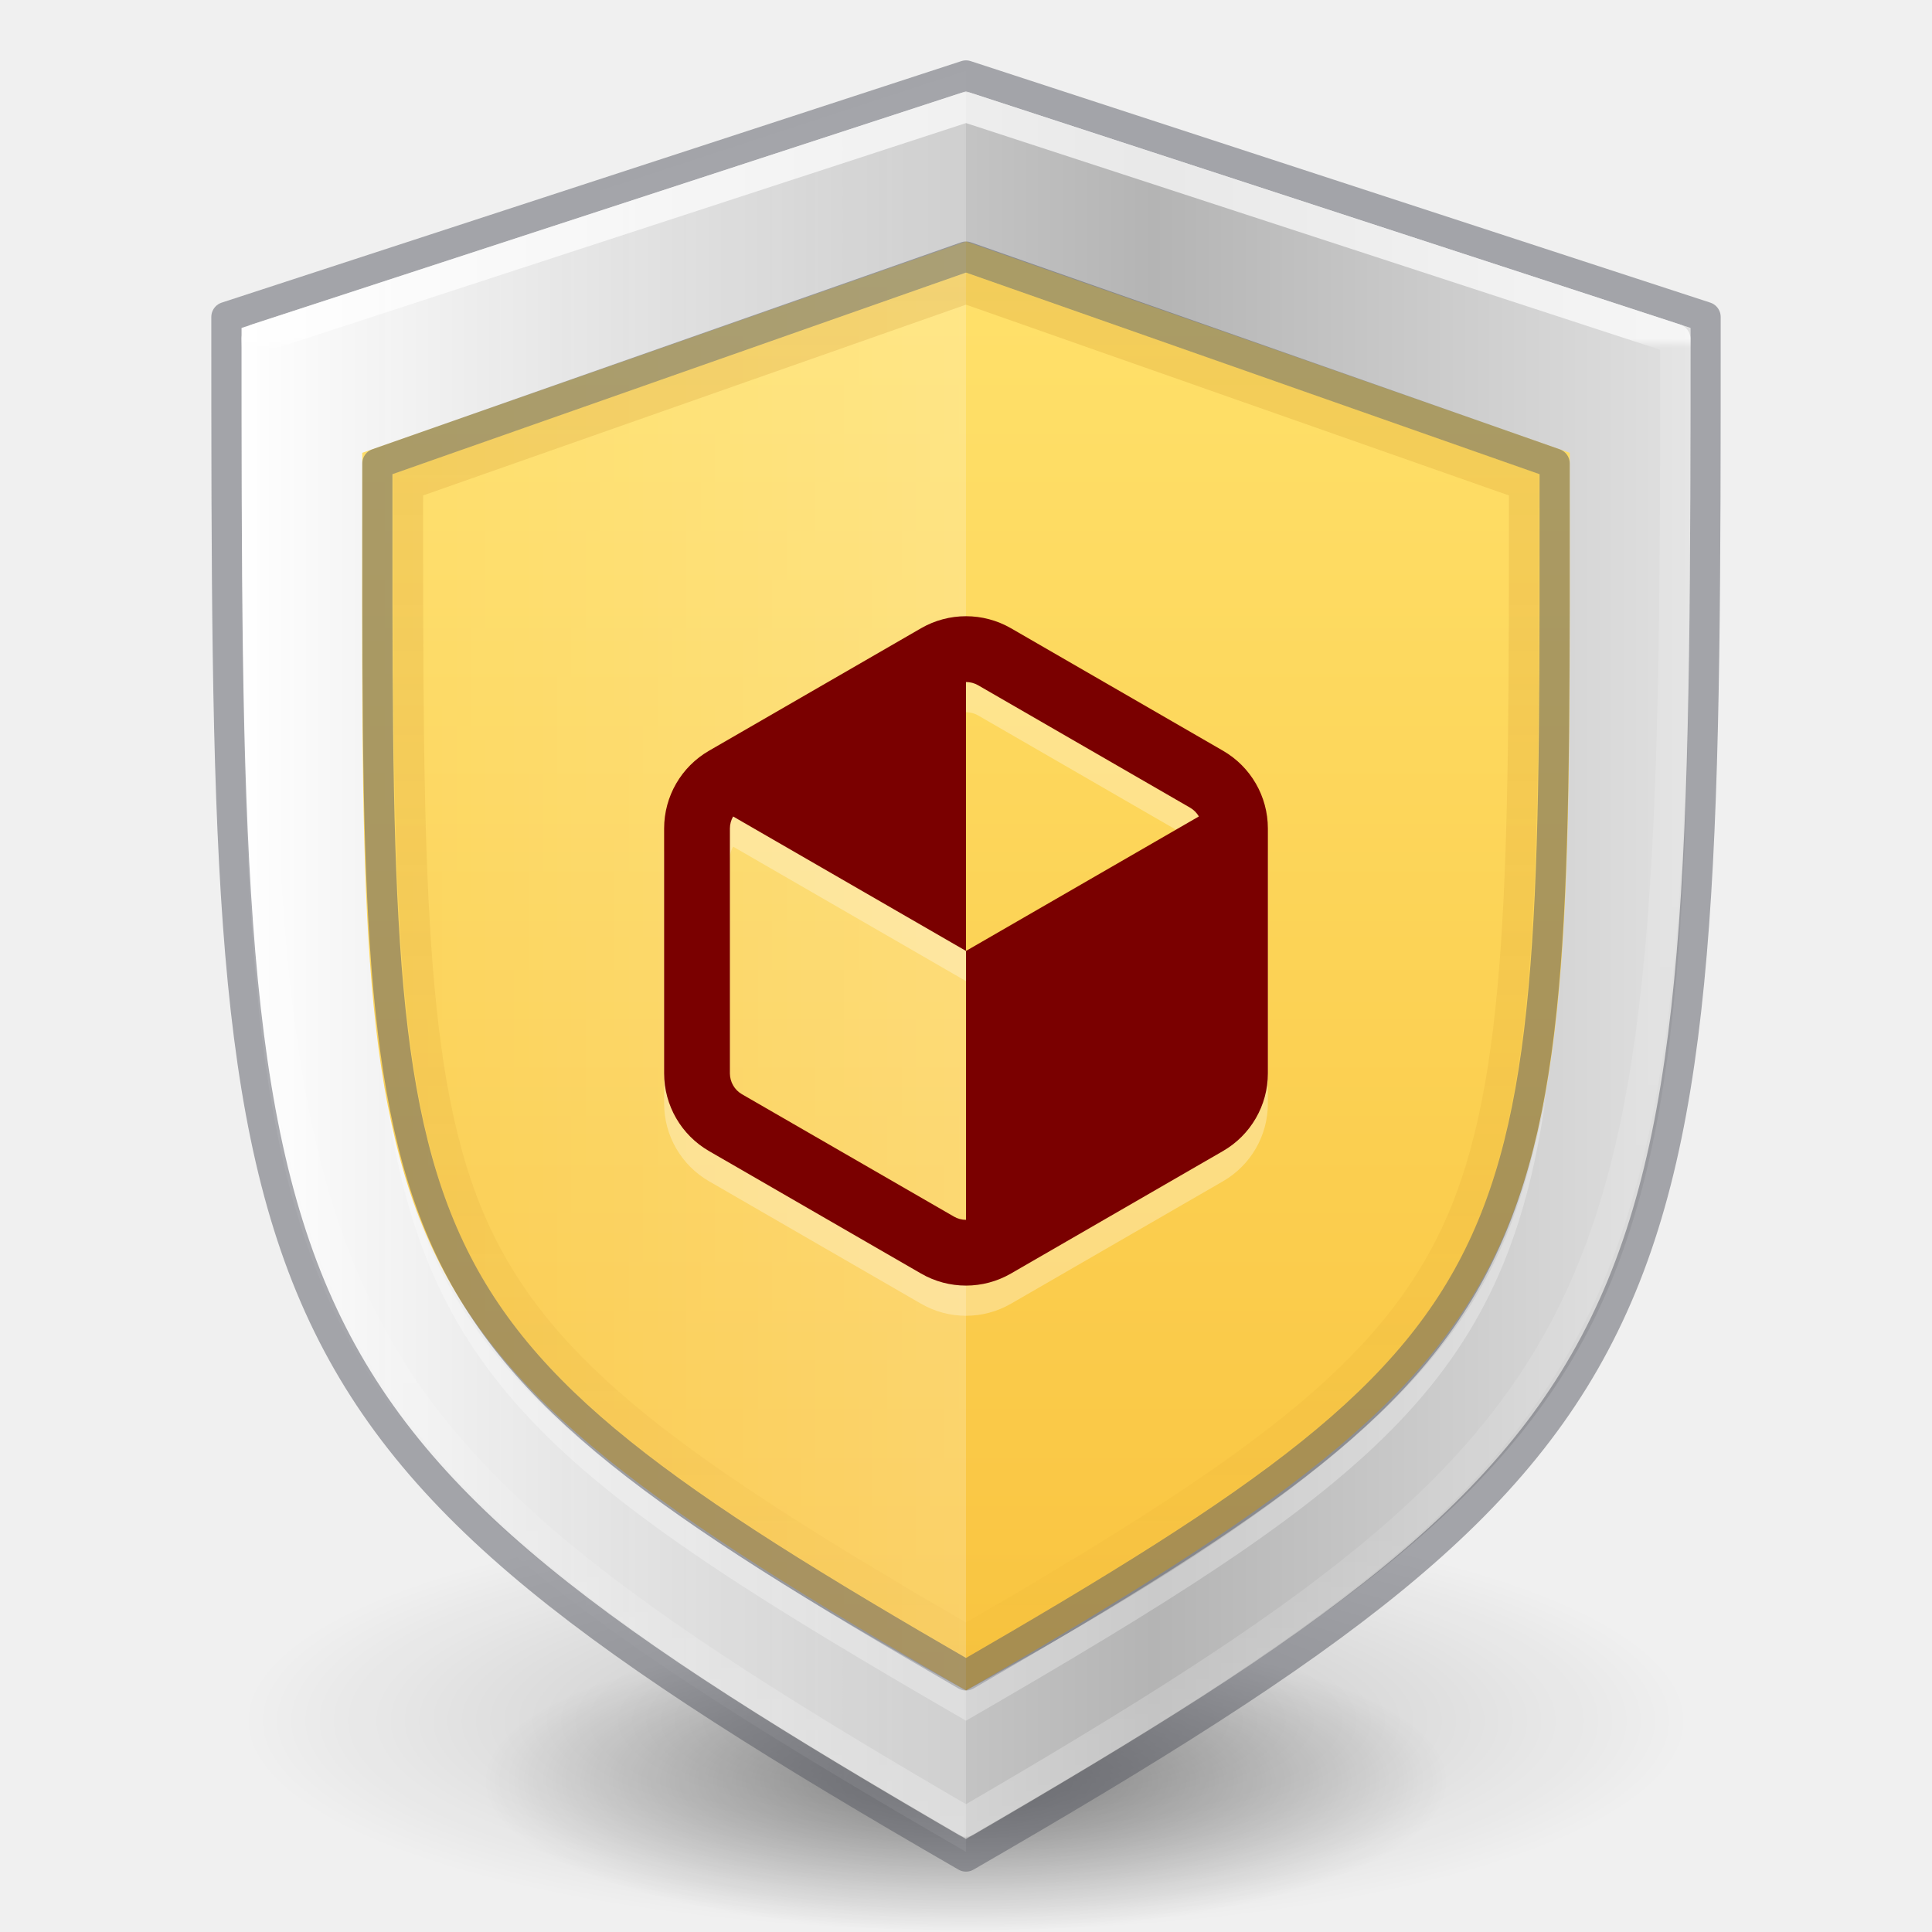
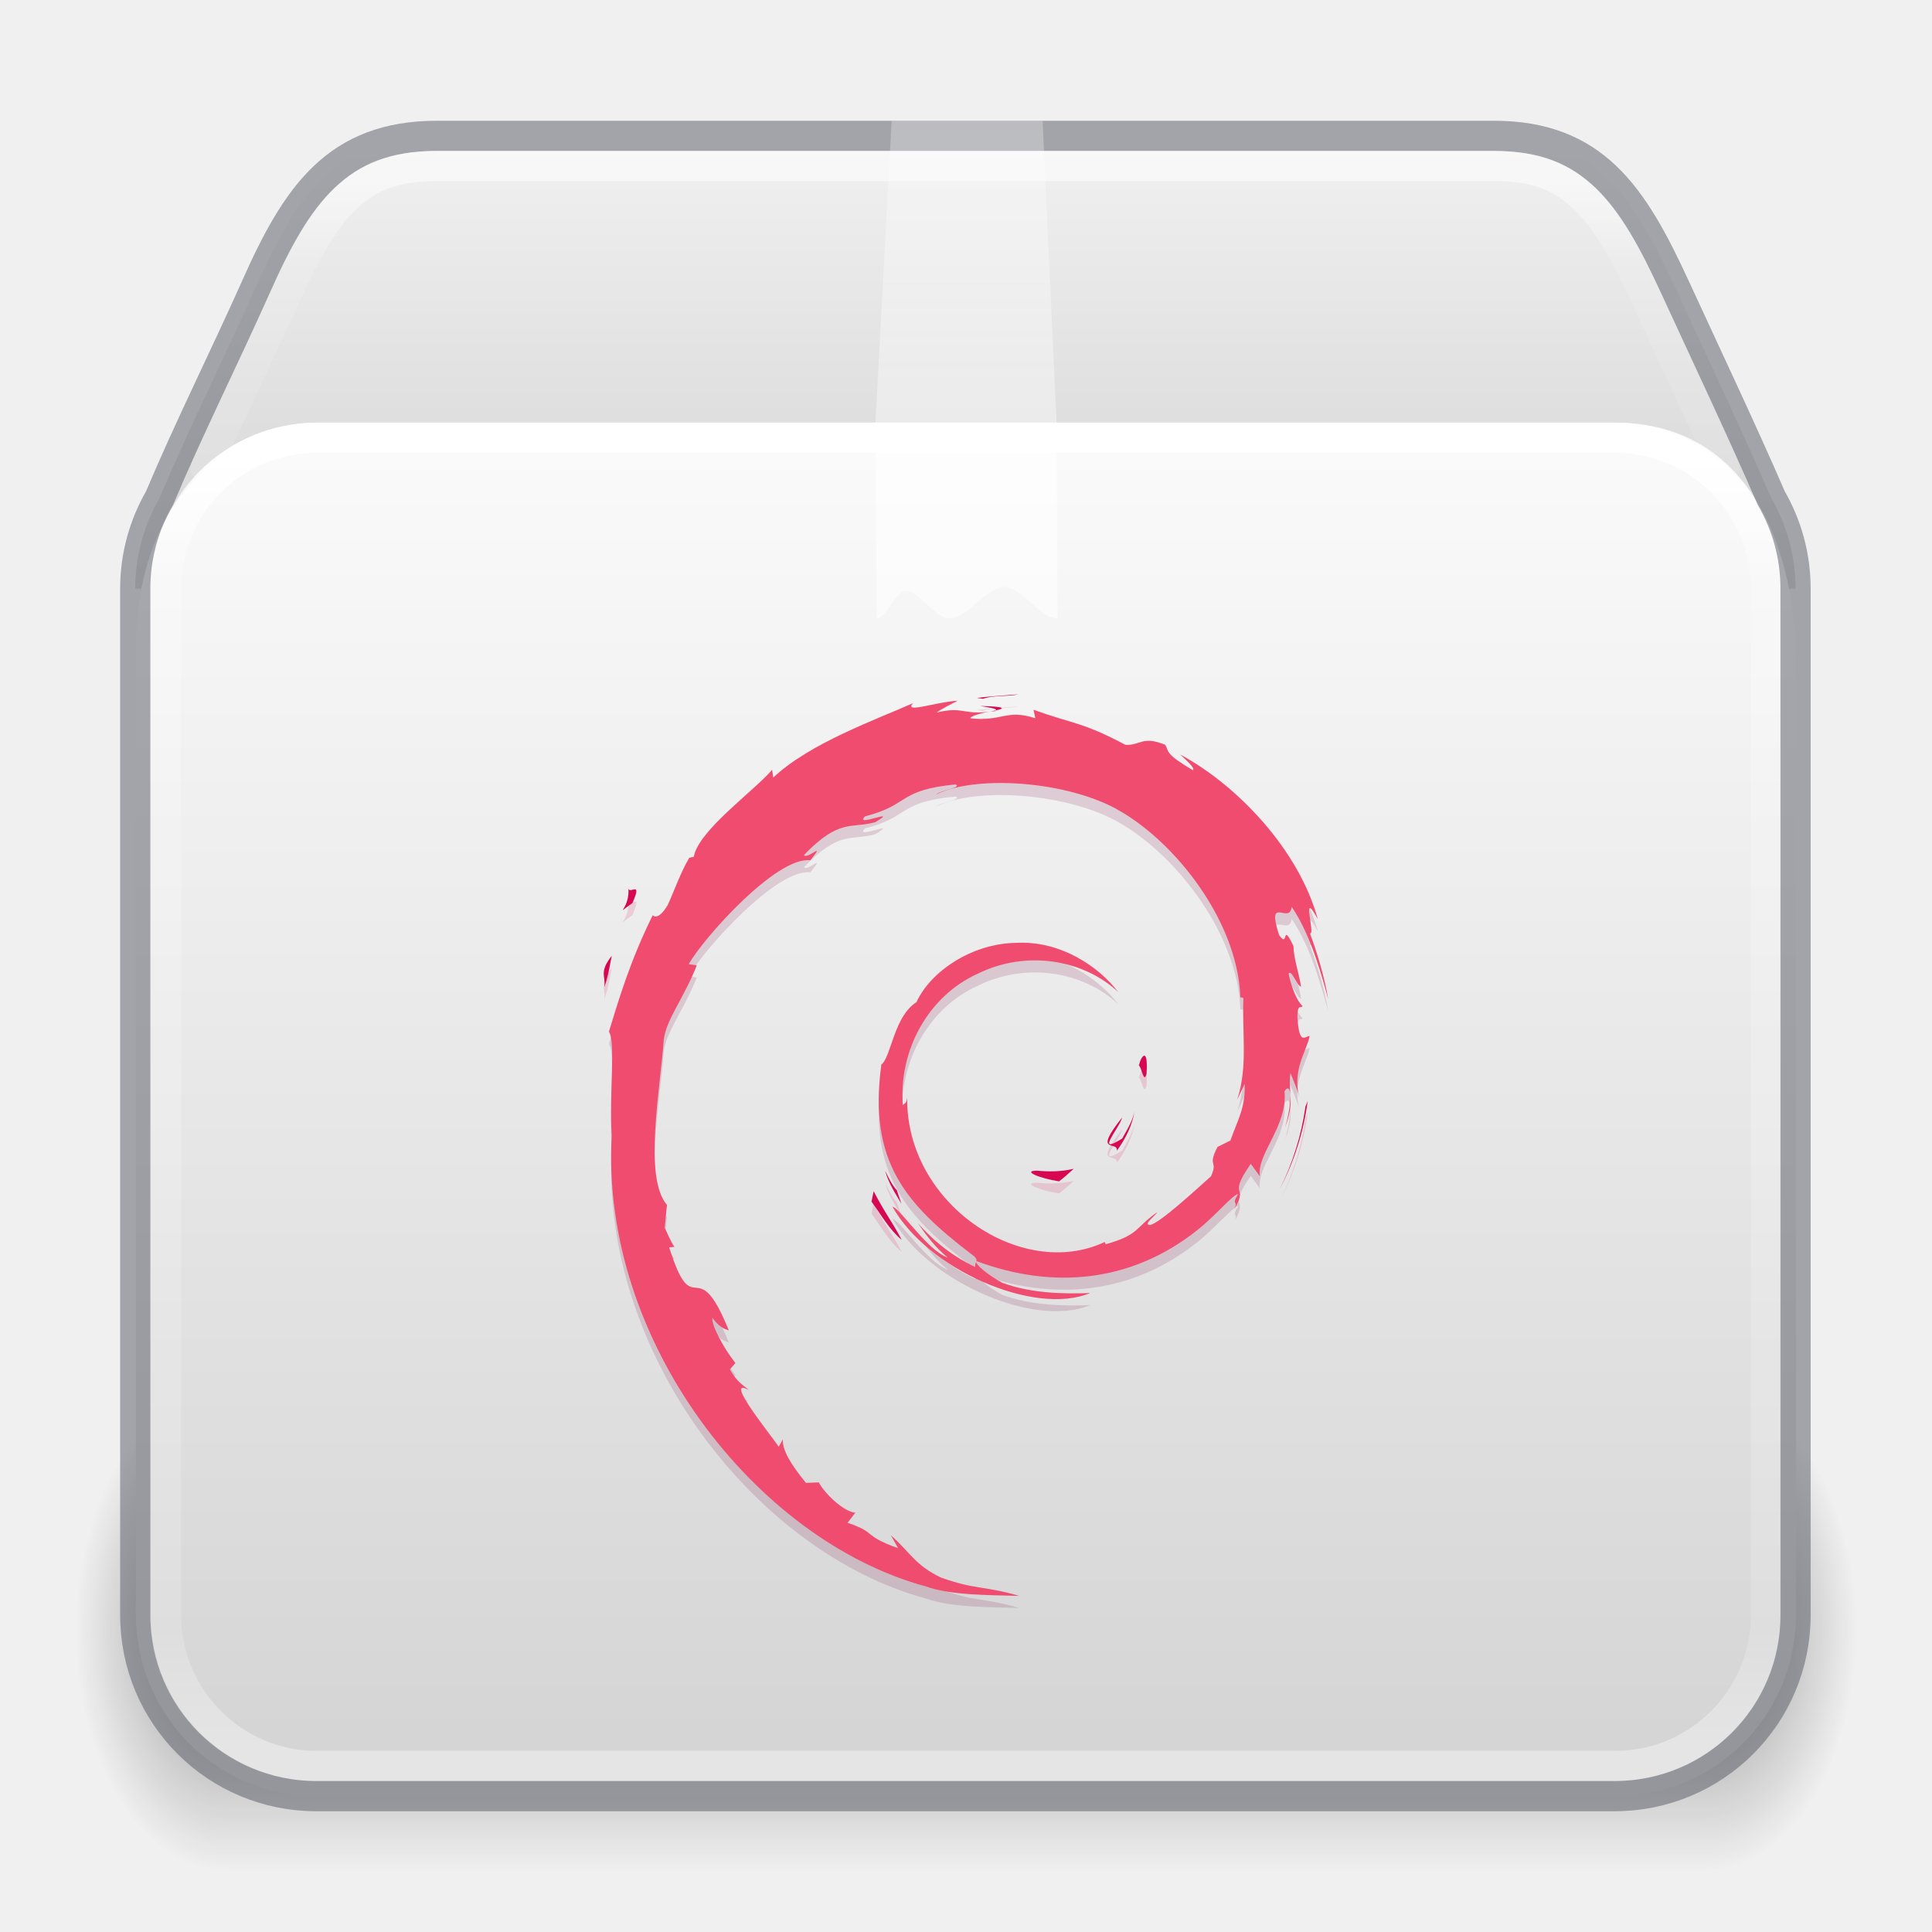
- <svg xmlns="http://www.w3.org/2000/svg" xmlns:xlink="http://www.w3.org/1999/xlink" version="1.1" width="64" height="64" id="svg3489">
-   <defs id="defs3491">
-     <linearGradient id="linearGradient4330">
-       <stop style="stop-color:#ffffff;stop-opacity:1;" offset="0" id="stop4332" />
-       <stop style="stop-color:#ffffff;stop-opacity:0;" offset="1" id="stop4334" />
+ <svg xmlns="http://www.w3.org/2000/svg" xmlns:xlink="http://www.w3.org/1999/xlink" height="64" version="1" viewBox="0 0 64 64" width="64" id="svg97">
+   <defs id="defs75">
+     <linearGradient id="linearGradient121303">
+       <stop id="stop121295" style="stop-color:#ffffff;stop-opacity:1" offset="0" />
+       <stop id="stop121297" style="stop-color:#ffffff;stop-opacity:0.235" offset="0.114" />
+       <stop id="stop121299" style="stop-color:#ffffff;stop-opacity:0.157" offset="0.939" />
+       <stop id="stop121301" style="stop-color:#ffffff;stop-opacity:0.392" offset="1" />
    </linearGradient>
-     <linearGradient id="linearGradient4320">
-       <stop id="stop4322" style="stop-color:#ffffff;stop-opacity:1" offset="0" />
-       <stop id="stop4324" style="stop-color:#ffffff;stop-opacity:0.235" offset="0.006" />
-       <stop id="stop4326" style="stop-color:#ffffff;stop-opacity:0.157" offset="0.796" />
-       <stop id="stop4328" style="stop-color:#ffffff;stop-opacity:0.392" offset="1" />
+     <linearGradient id="g">
+       <stop offset="0" id="stop13" />
+       <stop offset="1" stop-opacity="0" id="stop15" />
    </linearGradient>
-     <linearGradient id="linearGradient23419">
-       <stop id="stop23421" style="stop-color:#000000;stop-opacity:1" offset="0" />
-       <stop id="stop23423" style="stop-color:#000000;stop-opacity:0" offset="1" />
+     <linearGradient id="c">
+       <stop offset="0" stop-color="#fff" id="stop36" />
+       <stop offset="0.281" stop-color="#fff" id="stop38" />
+       <stop offset="0.331" stop-color="#fff" stop-opacity=".643" id="stop40" />
+       <stop offset="1" stop-color="#fff" stop-opacity=".391" id="stop42" />
    </linearGradient>
-     <radialGradient xlink:href="#linearGradient23419" id="radialGradient3300-9" gradientUnits="userSpaceOnUse" gradientTransform="matrix(0.3823536,7.5555777e-8,-1.8372241e-8,0.1115198,-5.925427,36.33585)" cx="99.189" cy="185.297" fx="99.189" fy="185.297" r="62.769" />
-     <radialGradient xlink:href="#linearGradient23419" id="radialGradient4192" gradientUnits="userSpaceOnUse" gradientTransform="matrix(0.2549024,5.3967361e-8,-1.2248161e-8,0.07965545,6.716382,44.24067)" cx="99.189" cy="185.297" fx="99.189" fy="185.297" r="62.769" />
-     <linearGradient id="linearGradient2793-2-0-669-94-2">
-       <stop offset="0" style="stop-color:#b4b4b4;stop-opacity:1" id="stop4681-3-1" />
-       <stop offset="1" style="stop-color:#ffffff;stop-opacity:1" id="stop4683-67-4" />
+     <linearGradient id="h">
+       <stop offset="0" stop-opacity="0" id="stop54" />
+       <stop offset=".5" id="stop56" />
+       <stop offset="1" stop-opacity="0" id="stop58" />
    </linearGradient>
-     <linearGradient xlink:href="#linearGradient5362" id="linearGradient4260" gradientUnits="userSpaceOnUse" x1="34.57" y1="8.7" x2="34.57" y2="55.547" />
-     <linearGradient xlink:href="#linearGradient4320" id="linearGradient4318" gradientUnits="userSpaceOnUse" gradientTransform="matrix(2.326875,0,0,2.326875,-55.94475,-32.84278)" x1="47.381" y1="18.936" x2="47.381" y2="40.217" />
-     <linearGradient xlink:href="#linearGradient4330" id="linearGradient4336" x1="32.007" y1="29.056" x2="7.752" y2="29.056" gradientUnits="userSpaceOnUse" />
-     <linearGradient xlink:href="#linearGradient5668" id="linearGradient4378" gradientUnits="userSpaceOnUse" x1="51.117" y1="9.192" x2="51.117" y2="64.026" />
-     <linearGradient xlink:href="#linearGradient2793-2-0-669-94-2" id="linearGradient4663-2" gradientUnits="userSpaceOnUse" gradientTransform="matrix(0.1783638,0,0,0.1558618,28.16334,3.758046)" spreadMethod="reflect" x1="56.41" y1="-6.986" x2="-113.564" y2="-6.986" />
-     <linearGradient id="linearGradient5362">
-       <stop id="stop5364" offset="0" style="stop-color:#ffe16b;stop-opacity:1" />
-       <stop id="stop5366" offset="1" style="stop-color:#f9c440;stop-opacity:1" />
+     <linearGradient id="d">
+       <stop offset="0" stop-color="#fff" stop-opacity="0" id="stop65" />
+       <stop offset="1" stop-color="#fff" stop-opacity="0" id="stop67" />
    </linearGradient>
-     <linearGradient id="linearGradient5668">
-       <stop id="stop5670" offset="0" style="stop-color:#ad5f00;stop-opacity:1" />
-       <stop id="stop5672" offset="1" style="stop-color:#ad5f00;stop-opacity:0" />
+     <linearGradient id="linearGradient3924-2-2-5-8">
+       <stop id="stop3926-9-4-9-6" style="stop-color:#ffffff;stop-opacity:1" offset="0" />
+       <stop id="stop3928-9-8-6-5" style="stop-color:#ffffff;stop-opacity:0.235" offset="0.093" />
+       <stop id="stop3930-3-5-1-7" style="stop-color:#ffffff;stop-opacity:0.157" offset="0.907" />
+       <stop id="stop3932-8-0-4-8" style="stop-color:#ffffff;stop-opacity:0.392" offset="1" />
    </linearGradient>
+     <radialGradient cx="5" cy="41.5" fx="5" fy="41.5" gradientTransform="matrix(1.002887,0,0,1.6,-12.51498,-120.4)" gradientUnits="userSpaceOnUse" xlink:href="#g" id="i-6-9-7-8-9" r="5" />
+     <radialGradient cx="5" cy="41.5" fx="5" fy="41.5" gradientTransform="matrix(1.002887,0,0,1.6,51.48689,-120.4)" gradientUnits="userSpaceOnUse" xlink:href="#g" id="k-0-7-3-9-3" r="5" />
+     <linearGradient xlink:href="#h" id="linearGradient121754" gradientUnits="userSpaceOnUse" gradientTransform="matrix(2.130433,0,0,1.45455,-18.06499,-4.91)" x1="17.554" y1="46" x2="17.554" y2="35" />
+     <linearGradient xlink:href="#linearGradient855" id="linearGradient121756" gradientUnits="userSpaceOnUse" gradientTransform="matrix(1.72,0,0,1.848521,55.67244,-21.47427)" x1="-5.887" y1="19.721" x2="-5.887" y2="43.376" />
+     <linearGradient xlink:href="#d" id="linearGradient121758" gradientUnits="userSpaceOnUse" gradientTransform="matrix(1.70964,0,0,1.56625,-8.21251,-6.915)" x1="23.452" y1="30.555" x2="43.007" y2="45.934" />
+     <linearGradient xlink:href="#linearGradient3924-2-2-5-8" id="linearGradient121760" gradientUnits="userSpaceOnUse" gradientTransform="matrix(1.432432,0,0,1.189189,-2.37838,7.959457)" x1="24" y1="5.92" x2="24" y2="42.08" />
+     <linearGradient xlink:href="#c" id="linearGradient121762" gradientUnits="userSpaceOnUse" gradientTransform="matrix(1.5,0,0,1.35714,-3.963,-9.367)" x1="24.537" y1="21.915" x2="24.537" y2="7.913" />
+     <linearGradient xlink:href="#linearGradient121303" id="linearGradient121764" gradientUnits="userSpaceOnUse" gradientTransform="matrix(1.432432,0,0,1.216217,-2.37838,7.779549)" x1="25.086" y1="-1.362" x2="25.086" y2="18.299" />
+     <linearGradient xlink:href="#linearGradient855" id="linearGradient1703" gradientUnits="userSpaceOnUse" gradientTransform="matrix(1.72,0,0,1.848521,55.67244,-21.47427)" x1="-5.887" y1="11.483" x2="-5.887" y2="22.149" />
+     <linearGradient id="linearGradient855">
+       <stop id="stop851" offset="0" style="stop-color:#fafafa;stop-opacity:1" />
+       <stop id="stop853" offset="1" style="stop-color:#d4d4d4;stop-opacity:1" />
+     </linearGradient>
+     <defs id="defs75">
+       <linearGradient id="linearGradient121303">
+         <stop id="stop121295" style="stop-color:#ffffff;stop-opacity:1" offset="0" />
+         <stop id="stop121297" style="stop-color:#ffffff;stop-opacity:0.235" offset="0.114" />
+         <stop id="stop121299" style="stop-color:#ffffff;stop-opacity:0.157" offset="0.939" />
+         <stop id="stop121301" style="stop-color:#ffffff;stop-opacity:0.392" offset="1" />
+       </linearGradient>
+       <linearGradient id="g">
+         <stop offset="0" id="stop13" />
+         <stop offset="1" stop-opacity="0" id="stop15" />
+       </linearGradient>
+       <linearGradient id="c">
+         <stop offset="0" stop-color="#fff" id="stop36" />
+         <stop offset="0.281" stop-color="#fff" id="stop38" />
+         <stop offset="0.331" stop-color="#fff" stop-opacity=".643" id="stop40" />
+         <stop offset="1" stop-color="#fff" stop-opacity=".391" id="stop42" />
+       </linearGradient>
+       <linearGradient id="h">
+         <stop offset="0" stop-opacity="0" id="stop54" />
+         <stop offset=".5" id="stop56" />
+         <stop offset="1" stop-opacity="0" id="stop58" />
+       </linearGradient>
+       <linearGradient id="d">
+         <stop offset="0" stop-color="#fff" stop-opacity="0" id="stop65" />
+         <stop offset="1" stop-color="#fff" stop-opacity="0" id="stop67" />
+       </linearGradient>
+       <linearGradient id="linearGradient3924-2-2-5-8">
+         <stop id="stop3926-9-4-9-6" style="stop-color:#ffffff;stop-opacity:1" offset="0" />
+         <stop id="stop3928-9-8-6-5" style="stop-color:#ffffff;stop-opacity:0.235" offset="0.093" />
+         <stop id="stop3930-3-5-1-7" style="stop-color:#ffffff;stop-opacity:0.157" offset="0.907" />
+         <stop id="stop3932-8-0-4-8" style="stop-color:#ffffff;stop-opacity:0.392" offset="1" />
+       </linearGradient>
+       <radialGradient cx="5" cy="41.5" fx="5" fy="41.5" gradientTransform="matrix(1.002887,0,0,1.6,-12.51498,-120.4)" gradientUnits="userSpaceOnUse" xlink:href="#g" id="i-6-9-7-8-9" r="5" />
+       <radialGradient cx="5" cy="41.5" fx="5" fy="41.5" gradientTransform="matrix(1.002887,0,0,1.6,51.48689,-120.4)" gradientUnits="userSpaceOnUse" xlink:href="#g" id="k-0-7-3-9-3" r="5" />
+       <linearGradient xlink:href="#h" id="linearGradient121754" gradientUnits="userSpaceOnUse" gradientTransform="matrix(2.130433,0,0,1.45455,-18.06499,-4.91)" x1="17.554" y1="46" x2="17.554" y2="35" />
+       <linearGradient xlink:href="#linearGradient855" id="linearGradient121756" gradientUnits="userSpaceOnUse" gradientTransform="matrix(1.72,0,0,1.848521,55.67244,-21.47427)" x1="-5.887" y1="19.721" x2="-5.887" y2="43.376" />
+       <linearGradient xlink:href="#d" id="linearGradient121758" gradientUnits="userSpaceOnUse" gradientTransform="matrix(1.70964,0,0,1.56625,-8.21251,-6.915)" x1="23.452" y1="30.555" x2="43.007" y2="45.934" />
+       <linearGradient xlink:href="#linearGradient3924-2-2-5-8" id="linearGradient121760" gradientUnits="userSpaceOnUse" gradientTransform="matrix(1.432432,0,0,1.189189,-2.37838,7.959457)" x1="24" y1="5.92" x2="24" y2="42.08" />
+       <linearGradient xlink:href="#c" id="linearGradient121762" gradientUnits="userSpaceOnUse" gradientTransform="matrix(1.5,0,0,1.35714,-3.963,-9.367)" x1="24.537" y1="21.915" x2="24.537" y2="7.913" />
+       <linearGradient xlink:href="#linearGradient121303" id="linearGradient121764" gradientUnits="userSpaceOnUse" gradientTransform="matrix(1.432432,0,0,1.216217,-2.37838,7.779549)" x1="25.086" y1="-1.362" x2="25.086" y2="18.299" />
+       <linearGradient xlink:href="#linearGradient855" id="linearGradient1703" gradientUnits="userSpaceOnUse" gradientTransform="matrix(1.72,0,0,1.848521,55.67244,-21.47427)" x1="-5.887" y1="11.483" x2="-5.887" y2="22.149" />
+       <linearGradient id="linearGradient855">
+         <stop id="stop851" offset="0" style="stop-color:#fafafa;stop-opacity:1" />
+         <stop id="stop853" offset="1" style="stop-color:#d4d4d4;stop-opacity:1" />
+       </linearGradient>
+     </defs>
+     <linearGradient id="linearGradient121303">
+       <stop id="stop121295" style="stop-color:#ffffff;stop-opacity:1" offset="0" />
+       <stop id="stop121297" style="stop-color:#ffffff;stop-opacity:0.235" offset="0.114" />
+       <stop id="stop121299" style="stop-color:#ffffff;stop-opacity:0.157" offset="0.939" />
+       <stop id="stop121301" style="stop-color:#ffffff;stop-opacity:0.392" offset="1" />
+     </linearGradient>
+     <stop id="stop121295" style="stop-color:#ffffff;stop-opacity:1" offset="0" />
+     <stop id="stop121297" style="stop-color:#ffffff;stop-opacity:0.235" offset="0.114" />
+     <stop id="stop121299" style="stop-color:#ffffff;stop-opacity:0.157" offset="0.939" />
+     <stop id="stop121301" style="stop-color:#ffffff;stop-opacity:0.392" offset="1" />
+     <linearGradient id="g">
+       <stop offset="0" id="stop13" />
+       <stop offset="1" stop-opacity="0" id="stop15" />
+     </linearGradient>
+     <stop offset="0" id="stop13" />
+     <stop offset="1" stop-opacity="0" id="stop15" />
+     <linearGradient id="c">
+       <stop offset="0" stop-color="#fff" id="stop36" />
+       <stop offset="0.281" stop-color="#fff" id="stop38" />
+       <stop offset="0.331" stop-color="#fff" stop-opacity=".643" id="stop40" />
+       <stop offset="1" stop-color="#fff" stop-opacity=".391" id="stop42" />
+     </linearGradient>
+     <stop offset="0" stop-color="#fff" id="stop36" />
+     <stop offset="0.281" stop-color="#fff" id="stop38" />
+     <stop offset="0.331" stop-color="#fff" stop-opacity=".643" id="stop40" />
+     <stop offset="1" stop-color="#fff" stop-opacity=".391" id="stop42" />
+     <linearGradient id="h">
+       <stop offset="0" stop-opacity="0" id="stop54" />
+       <stop offset=".5" id="stop56" />
+       <stop offset="1" stop-opacity="0" id="stop58" />
+     </linearGradient>
+     <stop offset="0" stop-opacity="0" id="stop54" />
+     <stop offset=".5" id="stop56" />
+     <stop offset="1" stop-opacity="0" id="stop58" />
+     <linearGradient id="d">
+       <stop offset="0" stop-color="#fff" stop-opacity="0" id="stop65" />
+       <stop offset="1" stop-color="#fff" stop-opacity="0" id="stop67" />
+     </linearGradient>
+     <stop offset="0" stop-color="#fff" stop-opacity="0" id="stop65" />
+     <stop offset="1" stop-color="#fff" stop-opacity="0" id="stop67" />
+     <linearGradient id="linearGradient3924-2-2-5-8">
+       <stop id="stop3926-9-4-9-6" style="stop-color:#ffffff;stop-opacity:1" offset="0" />
+       <stop id="stop3928-9-8-6-5" style="stop-color:#ffffff;stop-opacity:0.235" offset="0.093" />
+       <stop id="stop3930-3-5-1-7" style="stop-color:#ffffff;stop-opacity:0.157" offset="0.907" />
+       <stop id="stop3932-8-0-4-8" style="stop-color:#ffffff;stop-opacity:0.392" offset="1" />
+     </linearGradient>
+     <stop id="stop3926-9-4-9-6" style="stop-color:#ffffff;stop-opacity:1" offset="0" />
+     <stop id="stop3928-9-8-6-5" style="stop-color:#ffffff;stop-opacity:0.235" offset="0.093" />
+     <stop id="stop3930-3-5-1-7" style="stop-color:#ffffff;stop-opacity:0.157" offset="0.907" />
+     <stop id="stop3932-8-0-4-8" style="stop-color:#ffffff;stop-opacity:0.392" offset="1" />
+     <radialGradient cx="5" cy="41.5" fx="5" fy="41.5" gradientTransform="matrix(1.002887,0,0,1.6,-12.51498,-120.4)" gradientUnits="userSpaceOnUse" xlink:href="#g" id="i-6-9-7-8-9" r="5" />
+     <radialGradient cx="5" cy="41.5" fx="5" fy="41.5" gradientTransform="matrix(1.002887,0,0,1.6,51.48689,-120.4)" gradientUnits="userSpaceOnUse" xlink:href="#g" id="k-0-7-3-9-3" r="5" />
+     <linearGradient xlink:href="#h" id="linearGradient121754" gradientUnits="userSpaceOnUse" gradientTransform="matrix(2.130433,0,0,1.45455,-18.06499,-4.91)" x1="17.554" y1="46" x2="17.554" y2="35" />
+     <linearGradient xlink:href="#linearGradient855" id="linearGradient121756" gradientUnits="userSpaceOnUse" gradientTransform="matrix(1.72,0,0,1.848521,55.67244,-21.47427)" x1="-5.887" y1="19.721" x2="-5.887" y2="43.376" />
+     <linearGradient xlink:href="#d" id="linearGradient121758" gradientUnits="userSpaceOnUse" gradientTransform="matrix(1.70964,0,0,1.56625,-8.21251,-6.915)" x1="23.452" y1="30.555" x2="43.007" y2="45.934" />
+     <linearGradient xlink:href="#linearGradient3924-2-2-5-8" id="linearGradient121760" gradientUnits="userSpaceOnUse" gradientTransform="matrix(1.432432,0,0,1.189189,-2.37838,7.959457)" x1="24" y1="5.92" x2="24" y2="42.08" />
+     <linearGradient xlink:href="#c" id="linearGradient121762" gradientUnits="userSpaceOnUse" gradientTransform="matrix(1.5,0,0,1.35714,-3.963,-9.367)" x1="24.537" y1="21.915" x2="24.537" y2="7.913" />
+     <linearGradient xlink:href="#linearGradient121303" id="linearGradient121764" gradientUnits="userSpaceOnUse" gradientTransform="matrix(1.432432,0,0,1.216217,-2.37838,7.779549)" x1="25.086" y1="-1.362" x2="25.086" y2="18.299" />
+     <linearGradient xlink:href="#linearGradient855" id="linearGradient1703" gradientUnits="userSpaceOnUse" gradientTransform="matrix(1.72,0,0,1.848521,55.67244,-21.47427)" x1="-5.887" y1="11.483" x2="-5.887" y2="22.149" />
+     <linearGradient id="linearGradient855">
+       <stop id="stop851" offset="0" style="stop-color:#fafafa;stop-opacity:1" />
+       <stop id="stop853" offset="1" style="stop-color:#d4d4d4;stop-opacity:1" />
+     </linearGradient>
+     <stop id="stop851" offset="0" style="stop-color:#fafafa;stop-opacity:1" />
+     <stop id="stop853" offset="1" style="stop-color:#d4d4d4;stop-opacity:1" />
  </defs>
-   <g transform="translate(1.55e-6,-0.00183192)" id="g4198">
-     <path d="m 56,57.002 a 24,6.999 0 1 1 -48,0 24,6.999 0 1 1 48,0 z" id="path3818-0" style="opacity:0.2;fill:url(#radialGradient3300-9);fill-opacity:1;stroke:none" />
-     <path style="opacity:0.4;fill:url(#radialGradient4192);fill-opacity:1;stroke:none" id="path4190" d="m 48,59.002 a 16,4.999 0 1 1 -32,0 16,4.999 0 1 1 32,0 z" />
+   <rect fill="url(#i)" height="16" opacity="0.4" transform="scale(-1)" width="5" x="-7.5" y="-62" id="rect77-9-90-2-7-8" style="fill:url(#i-6-9-7-8-9);stroke-width:1" />
+   <rect fill="url(#j)" height="16" opacity="0.4" width="49" x="7.5" y="46" id="rect79-7-2-0-1-4" style="fill:url(#linearGradient121754);stroke-width:1" />
+   <rect fill="url(#k)" height="16" opacity="0.4" transform="scale(1,-1)" width="5" x="56.5" y="-62" id="rect81-3-8-6-7-8" style="fill:url(#k-0-7-3-9-3);stroke-width:1" />
+   <path id="rect5505-21-1-5-0-6-5-1-2-5-10" style="color:#000000;font-variation-settings:normal;display:inline;overflow:visible;visibility:visible;opacity:1;vector-effect:none;fill:url(#linearGradient1703);fill-opacity:1.0;fill-rule:nonzero;stroke:none;stroke-width:1;stroke-linecap:butt;stroke-linejoin:miter;stroke-miterlimit:4;stroke-dasharray:none;stroke-dashoffset:0;stroke-opacity:0.3;-inkscape-stroke:none;marker:none;enable-background:accumulate;stop-color:#000000;stop-opacity:1" d="m 14.48,4.5 c -3.324,0 -4.65,1.962 -6,5 -1.035,2.322 -2.239,4.725 -3.195,7 -0.509,0.882 -0.805,1.904 -0.805,3 h 55 c 0,-1.096 -0.296,-2.118 -0.805,-3 -0.982,-2.264 -2.132,-4.691 -3.195,-7 -1.391,-3.019 -2.676,-5 -6,-5 z" />
+   <path id="rect5505-21-1-5-0-6-5-1-2-3" style="color:#000000;font-variation-settings:normal;display:inline;overflow:visible;visibility:visible;vector-effect:none;fill:url(#linearGradient121756);fill-opacity:1.0;fill-rule:nonzero;stroke:none;stroke-width:1;stroke-linecap:butt;stroke-linejoin:miter;stroke-miterlimit:4;stroke-dasharray:none;stroke-dashoffset:0;stroke-opacity:0.3;-inkscape-stroke:none;marker:none;enable-background:accumulate;stop-color:#000000" d="m 10.5,14 c -2.5,0 -6,2.179 -6,7.5 v 32 c 0,0.252 0.021,0.499 0.051,0.742 0.007,0.056 0.017,0.112 0.025,0.168 0.03,0.197 0.068,0.39 0.117,0.58 0.013,0.049 0.024,0.098 0.037,0.146 0.137,0.481 0.33,0.939 0.574,1.363 7.2e-4,0.001 0.001,0.003 0.002,0.004 C 6.342,58.296 8.273,59.5 10.5,59.5 h 43 c 2.227,0 4.158,-1.204 5.193,-2.996 5.6e-4,-0.001 0.001,-0.003 0.002,-0.004 0.245,-0.424 0.437,-0.882 0.574,-1.363 0.014,-0.048 0.025,-0.098 0.037,-0.146 0.049,-0.19 0.087,-0.383 0.117,-0.58 0.008,-0.056 0.018,-0.112 0.025,-0.168 0.03,-0.243 0.051,-0.49 0.051,-0.742 V 22 c 0,-3.746 -1.5,-8 -6,-8 z" />
+   <path d="m 13.145,12.84 h 36.87 c 2.153,0 3.485,0.742 4.387,2.782 l 3.105,8.56 v 30.859 c 0,1.947 -1.092,2.928 -3.244,2.928 h -44.978 c -2.152,0 -3.03,-1.079 -3.03,-3.026 V 24.18 l 3.005,-8.743 c 0.6,-1.58 1.733,-2.598 3.885,-2.598 z" display="block" fill="none" opacity="0.505" overflow="visible" stroke="url(#m)" stroke-width="0.742" style="stroke:url(#linearGradient121758);marker:none" id="path85-1-8-5-7-0" />
+   <rect style="opacity:1;fill:none;stroke:url(#linearGradient121760);stroke-width:1;stroke-linecap:round;stroke-linejoin:round;stroke-miterlimit:4;stroke-dasharray:none;stroke-dashoffset:0;stroke-opacity:1" id="rect6741-5-0-2-3-4-2-4" y="14.5" x="5.5" ry="5" height="44" width="53" rx="5" />
+   <path id="rect5505-21-1-5-0-6-5-1-2-5-1-4" style="color:#000000;font-variation-settings:normal;display:inline;overflow:visible;visibility:visible;vector-effect:none;fill:none;fill-opacity:1;fill-rule:nonzero;stroke:#555761;stroke-width:1;stroke-linecap:round;stroke-linejoin:round;stroke-miterlimit:4;stroke-dasharray:none;stroke-dashoffset:0;stroke-opacity:1;-inkscape-stroke:none;marker:none;enable-background:accumulate;stop-color:#000000;opacity:0.5;stop-opacity:1" d="m 14.48,4.5 c -3.324,0 -4.65,1.962 -6,5 -1.035,2.322 -2.239,4.725 -3.195,7 -0.509,0.882 -0.805,1.904 -0.805,3 v 34 c 0,3.324 2.676,6 6,6 h 43 c 3.324,0 6,-2.676 6,-6 v -34 c 0,-1.096 -0.296,-2.118 -0.805,-3 -0.982,-2.264 -2.132,-4.691 -3.195,-7 -1.391,-3.019 -2.676,-5 -6,-5 z" />
+   <path id="rect5505-21-1-5-0-6-5-1-2-5-1-7-7" style="color:#000000;font-variation-settings:normal;display:inline;overflow:visible;visibility:visible;opacity:0.5;vector-effect:none;fill:none;fill-opacity:1;fill-rule:nonzero;stroke:url(#linearGradient121764);stroke-width:1;stroke-linecap:round;stroke-linejoin:round;stroke-miterlimit:4;stroke-dasharray:none;stroke-dashoffset:0;stroke-opacity:1;-inkscape-stroke:none;marker:none;enable-background:accumulate;stop-color:#000000" d="M 57.128,15.5 54.545,9.9 C 53.864,8.423 53.23,7.287 52.492,6.58 51.754,5.873 50.938,5.5 49.48,5.5 h -35 c -1.459,0 -2.291,0.373 -3.031,1.076 -0.74,0.704 -1.37,1.831 -2.027,3.311 v 0.002 l -2.61,5.611" />
+   <path d="m 29.537,4 h 5 L 35,14 l 0.037,6.49 c -0.59,0 -1.181,-1.046 -1.772,-1.046 -0.604,0 -1.209,1.046 -1.814,1.046 -0.486,0 -0.973,-0.916 -1.46,-0.916 -0.318,0 -0.636,0.916 -0.954,0.916 L 29,14 Z" fill="url(#n)" opacity="0.3" overflow="visible" style="fill:url(#linearGradient121762);marker:none;opacity:0.6" id="path87-0-9-7-6-4" />
+   <g transform="matrix(0.3312631,0,0,0.3312042,34.76518,39.5442)" id="g2230" style="opacity:0.15;stroke-width:2.227">
+     <path d="m -1.274,-1.099 c -1.494,0.02 0.281,0.768 2.232,1.069 0.541,-0.422 1.027,-0.846 1.463,-1.26 -1.213,0.297 -2.449,0.304 -3.695,0.191" id="path2206" style="fill:#d70751;stroke-width:2.227" />
+     <path d="m 6.743,-3.098 c 0.893,-1.229 1.541,-2.573 1.77,-3.963 -0.201,0.99 -0.736,1.845 -1.244,2.749 -2.793,1.759 -0.264,-1.044 -0.002,-2.111 -3.002,3.783 -0.414,2.268 -0.524,3.325" id="path2208" style="fill:#d70751;stroke-width:2.227" />
+     <path d="m 9.706,-10.802 c 0.182,-2.691 -0.529,-1.839 -0.768,-0.814 0.278,0.146 0.499,1.898 0.768,0.814" id="path2210" style="fill:#d70751;stroke-width:2.227" />
+     <path d="m -6.942,-47.581 c 0.798,0.142 1.724,0.252 1.591,0.443 0.876,-0.193 1.073,-0.367 -1.591,-0.443" id="path2212" style="fill:#d70751;stroke-width:2.227" />
+     <path d="m -5.35,-47.138 -0.561,0.117 0.523,-0.048 0.038,-0.069" id="path2214" style="fill:#d70751;stroke-width:2.227" />
+     <path d="m 19.519,-9.782 c 0.09,2.416 -0.705,3.59 -1.424,5.666 l -1.293,0.643 c -1.057,2.054 0.105,1.304 -0.652,2.937 -1.652,1.467 -5.006,4.589 -6.08,4.875 -0.785,-0.017 0.531,-0.926 0.703,-1.281 -2.209,1.516 -1.773,2.276 -5.152,3.199 l -0.098,-0.221 c -8.33,3.92 -19.902,-3.847 -19.75,-14.443 -0.088,0.672 -0.253,0.504 -0.437,0.774 -0.43,-5.451 2.518,-10.926 7.49,-13.165 4.863,-2.406 10.564,-1.42 14.045,1.829 -1.912,-2.506 -5.721,-5.163 -10.232,-4.917 -4.421,0.072 -8.558,2.881 -9.938,5.932 -2.264,1.425 -2.528,5.496 -3.514,6.242 -1.329,9.76 2.497,13.975 8.97,18.936 1.016,0.686 0.286,0.791 0.422,1.313 -2.15,-1.006 -4.118,-2.526 -5.738,-4.387 0.86,1.257 1.787,2.479 2.986,3.439 -2.029,-0.685 -4.738,-4.913 -5.527,-5.085 3.495,6.258 14.178,10.975 19.775,8.634 -2.59,0.096 -5.879,0.053 -8.787,-1.022 -1.225,-0.629 -2.884,-1.93 -2.587,-2.173 7.636,2.851 15.522,2.158 22.128,-3.137 1.682,-1.31 3.518,-3.537 4.049,-3.567 -0.799,1.202 0.137,0.578 -0.477,1.639 1.672,-2.701 -0.729,-1.1 1.73,-4.664 l 0.908,1.25 c -0.34,-2.244 2.785,-4.966 2.467,-8.512 0.717,-1.084 0.799,1.168 0.039,3.662 1.055,-2.767 0.279,-3.212 0.549,-5.496 0.291,0.768 0.678,1.583 0.875,2.394 -0.688,-2.675 0.703,-4.503 1.049,-6.058 -0.342,-0.15 -1.061,1.182 -1.227,-1.976 0.025,-1.372 0.383,-0.719 0.52,-1.057 -0.268,-0.155 -0.975,-1.207 -1.404,-3.224 0.309,-0.475 0.832,1.229 1.256,1.298 -0.273,-1.603 -0.742,-2.826 -0.762,-4.057 -1.24,-2.59 -0.439,0.346 -1.443,-1.112 -1.32,-4.114 1.094,-0.955 1.258,-2.823 1.998,2.895 3.137,7.385 3.662,9.244 -0.4,-2.267 -1.045,-4.464 -1.834,-6.589 0.609,0.257 -0.979,-4.663 0.791,-1.405 -1.889,-6.945 -8.078,-13.435 -13.773,-16.479 0.695,0.637 1.574,1.437 1.26,1.563 -2.834,-1.685 -2.336,-1.818 -2.742,-2.53 -2.305,-0.939 -2.459,0.077 -3.984,0.002 -4.35,-2.308 -5.188,-2.063 -9.191,-3.507 l 0.182,0.852 c -2.881,-0.96 -3.357,0.362 -6.47,0.002 -0.189,-0.147 0.998,-0.536 1.976,-0.677 -2.786,0.368 -2.656,-0.55 -5.382,0.101 0.671,-0.471 1.383,-0.784 2.099,-1.184 -2.271,0.138 -5.424,1.322 -4.451,0.244 -3.705,1.654 -10.286,3.975 -13.979,7.438 l -0.116,-0.776 c -1.692,2.031 -7.379,6.066 -7.832,8.699 l -0.453,0.105 c -0.879,1.491 -1.45,3.18 -2.148,4.713 -1.151,1.963 -1.688,0.756 -1.524,1.064 -2.265,4.592 -3.392,8.45 -4.363,11.616 0.692,1.035 0.017,6.232 0.278,10.391 -1.136,20.544 14.418,40.489 31.42,45.093 2.492,0.893 6.197,0.861 9.349,0.949 -3.718,-1.064 -4.198,-0.563 -7.822,-1.826 -2.613,-1.232 -3.185,-2.637 -5.037,-4.244 l 0.733,1.295 c -3.63,-1.285 -2.111,-1.59 -5.065,-2.525 l 0.783,-1.021 c -1.177,-0.09 -3.117,-1.982 -3.647,-3.033 l -1.288,0.051 c -1.546,-1.906 -2.371,-3.283 -2.31,-4.35 l -0.416,0.742 c -0.471,-0.809 -5.691,-7.158 -2.983,-5.68 -0.503,-0.458 -1.172,-0.747 -1.897,-2.066 l 0.551,-0.629 c -1.301,-1.677 -2.398,-3.826 -2.314,-4.542 0.695,0.938 1.177,1.114 1.655,1.275 -3.291,-8.164 -3.476,-0.449 -5.967,-8.31 l 0.526,-0.042 c -0.403,-0.611 -0.65,-1.27 -0.974,-1.919 l 0.23,-2.285 c -2.368,-2.736 -0.662,-11.645 -0.319,-16.53 0.235,-1.986 1.977,-4.101 3.3,-7.418 l -0.806,-0.138 c 1.542,-2.688 8.802,-10.799 12.166,-10.383 1.629,-2.046 -0.324,-0.008 -0.643,-0.522 3.579,-3.703 4.704,-2.616 7.119,-3.283 2.603,-1.545 -2.235,0.604 -1.001,-0.589 4.503,-1.149 3.19,-2.614 9.063,-3.197 0.62,0.352 -1.437,0.544 -1.953,1.001 3.75,-1.836 11.869,-1.417 17.145,1.018 6.117,2.861 12.994,11.314 13.266,19.267 l 0.309,0.083 c -0.156,3.162 0.484,6.819 -0.627,10.177 l 0.751,-1.591" id="path2216" style="fill:#740030;fill-opacity:1;stroke-width:2.227" />
+     <path d="m -17.585,0.951 -0.211,1.047 c 0.983,1.335 1.763,2.781 3.016,3.821 -0.902,-1.759 -1.571,-2.486 -2.805,-4.868" id="path2218" style="fill:#d70751;stroke-width:2.227" />
+     <path d="m -15.264,0.861 c -0.52,-0.576 -0.826,-1.268 -1.172,-1.956 0.33,1.211 1.006,2.252 1.633,3.312 l -0.461,-1.356" id="path2220" style="fill:#d70751;stroke-width:2.227" />
+     <path d="m 25.82,-8.069 -0.219,0.552 c -0.402,2.858 -1.273,5.686 -2.605,8.309 1.472,-2.767 2.421,-5.794 2.824,-8.861" id="path2222" style="fill:#d70751;stroke-width:2.227" />
+     <path d="m -6.645,-48.298 c 1.009,-0.369 2.482,-0.203 3.556,-0.446 -1.398,0.117 -2.789,0.187 -4.162,0.362 l 0.606,0.084" id="path2224" style="fill:#d70751;stroke-width:2.227" />
+     <path d="m -42.116,-29.436 c 0.233,2.154 -1.62,2.991 0.41,1.569 1.09,-2.454 -0.424,-0.677 -0.41,-1.569" id="path2226" style="fill:#d70751;stroke-width:2.227" />
+     <path d="m -44.504,-19.462 c 0.469,-1.437 0.553,-2.299 0.732,-3.132 -1.293,1.654 -0.596,2.007 -0.732,3.132" id="path2228" style="fill:#d70751;stroke-width:2.227" />
  </g>
-   <path style="color:#000000;clip-rule:nonzero;display:inline;overflow:visible;visibility:visible;opacity:1;isolation:auto;mix-blend-mode:normal;color-interpolation:sRGB;color-interpolation-filters:linearRGB;solid-color:#000000;solid-opacity:1;fill:url(#linearGradient4663-2);fill-opacity:1;fill-rule:nonzero;stroke:none;stroke-width:1;stroke-linecap:butt;stroke-linejoin:miter;stroke-miterlimit:4;stroke-dasharray:none;stroke-dashoffset:0;stroke-opacity:1;marker:none;color-rendering:auto;image-rendering:auto;shape-rendering:auto;text-rendering:auto;enable-background:accumulate" id="path4417" d="M 32,3.033 8.01,10.867 C 8.008,27.358 7.935,36.399 10.84,42.943 13.746,49.491 19.711,53.8 32,60.908 44.289,53.8 50.254,49.491 53.16,42.943 56.065,36.399 55.992,27.358 55.99,10.867 L 32,3.033 Z" />
-   <path style="color:#000000;clip-rule:nonzero;display:inline;overflow:visible;visibility:visible;opacity:1;isolation:auto;mix-blend-mode:normal;color-interpolation:sRGB;color-interpolation-filters:linearRGB;solid-color:#000000;solid-opacity:1;fill:url(#linearGradient4260);fill-opacity:1.0;fill-rule:nonzero;stroke:none;stroke-width:1;stroke-linecap:butt;stroke-linejoin:miter;stroke-miterlimit:4;stroke-dasharray:none;stroke-dashoffset:0;stroke-opacity:1;marker:none;color-rendering:auto;image-rendering:auto;shape-rendering:auto;text-rendering:auto;enable-background:accumulate" d="M 12,15 32,8 52,15 C 52,41.948 52.604,44.093 32,56 11.225,44.006 12,41.939 12,15 Z" id="path8119" />
-   <path style="color:#000000;clip-rule:nonzero;display:inline;overflow:visible;visibility:visible;opacity:0.2;isolation:auto;mix-blend-mode:normal;color-interpolation:sRGB;color-interpolation-filters:linearRGB;solid-color:#000000;solid-opacity:1;fill:url(#linearGradient4336);fill-opacity:1;fill-rule:nonzero;stroke:none;stroke-width:1;stroke-linecap:butt;stroke-linejoin:miter;stroke-miterlimit:4;stroke-dasharray:none;stroke-dashoffset:0;stroke-opacity:1;marker:none;color-rendering:auto;image-rendering:auto;shape-rendering:auto;text-rendering:auto;enable-background:accumulate" d="m 7.5,10.344 24.5,-8 c 0,23.5 0,39.5 0,59 -25,-14.434 -24.5,-17.5 -24.5,-51 z" id="path8169" />
-   <path style="opacity:0.5;fill:none;fill-opacity:1;stroke:#555761;stroke-width:1;stroke-linecap:round;stroke-linejoin:round;stroke-opacity:1;color:#000000;clip-rule:nonzero;display:inline;overflow:visible;visibility:visible;isolation:auto;mix-blend-mode:normal;color-interpolation:sRGB;color-interpolation-filters:linearRGB;solid-color:#000000;solid-opacity:1;fill-rule:nonzero;stroke-miterlimit:4;stroke-dasharray:none;stroke-dashoffset:0;filter-blend-mode:normal;filter-gaussianBlur-deviation:0;color-rendering:auto;image-rendering:auto;shape-rendering:auto;text-rendering:auto;enable-background:accumulate" d="m 7.5,10.5 24.5,-8 24.5,8 c 0,33.5 0,36.855 -24.5,51 C 7.5,47.355 7.5,44 7.5,10.5 Z" id="path8117" />
-   <path id="path8128" d="M 12.501,15.354 32,8.5 51.499,15.354 C 51.499,42.041 51.897,44.002 32,55.5 12.103,44.002 12.501,42.041 12.501,15.354 Z" style="opacity:0.5;fill:none;fill-opacity:1;stroke:#555761;stroke-width:1;stroke-linecap:round;stroke-linejoin:round;stroke-opacity:1" />
-   <path id="path8188" d="M 12.805,36.416 C 14.138,45.864 18.668,49.296 32,57 45.332,49.296 49.862,45.864 51.195,36.416 49.801,43 48,47.294 32,56 16.281,47.294 14.261,43.5 12.805,36.416 Z" style="opacity:0.3;fill:#ffffff;fill-opacity:1;stroke:none;stroke-width:1;stroke-linecap:round;stroke-linejoin:round;stroke-opacity:1" />
-   <path id="path8211" d="M 8.501,11.221 32,3.551 55.499,11.225 C 55.499,43.589 55,46.968 32,60.344 9,46.968 8.501,43.585 8.501,11.221 Z" style="opacity:0.7;fill:none;fill-opacity:1;stroke:url(#linearGradient4318);stroke-width:1;stroke-linecap:round;stroke-linejoin:round;stroke-miterlimit:4;stroke-dasharray:none;stroke-opacity:1;color:#000000;clip-rule:nonzero;display:inline;overflow:visible;visibility:visible;isolation:auto;mix-blend-mode:normal;color-interpolation:sRGB;color-interpolation-filters:linearRGB;solid-color:#000000;solid-opacity:1;fill-rule:nonzero;stroke-dashoffset:0;marker:none;filter-blend-mode:normal;filter-gaussianBlur-deviation:0;color-rendering:auto;image-rendering:auto;shape-rendering:auto;text-rendering:auto;enable-background:accumulate" />
-   <path style="opacity:0.15;fill:none;fill-opacity:0;stroke:url(#linearGradient4378);stroke-width:1;stroke-linecap:round;stroke-linejoin:miter;stroke-opacity:1;color:#000000;clip-rule:nonzero;display:inline;overflow:visible;visibility:visible;isolation:auto;mix-blend-mode:normal;color-interpolation:sRGB;color-interpolation-filters:linearRGB;solid-color:#000000;solid-opacity:1;fill-rule:nonzero;stroke-miterlimit:4;stroke-dasharray:none;stroke-dashoffset:0;marker:none;filter-blend-mode:normal;filter-gaussianBlur-deviation:0;color-rendering:auto;image-rendering:auto;shape-rendering:auto;text-rendering:auto;enable-background:accumulate" id="path4353" d="m 32,9.562 -18.484,6.496 c -7.46e-4,12.779 -0.007,19.818 2.186,24.65 2.199,4.847 6.765,8.089 16.299,13.621 9.533,-5.532 14.1,-8.774 16.299,-13.621 2.192,-4.832 2.186,-11.871 2.186,-24.65 L 32,9.562 Z" />
-   <path id="path9124-3" style="font-variation-settings:normal;mix-blend-mode:normal;vector-effect:none;fill:#ffffff;fill-opacity:1;stroke:none;stroke-width:0.843;stroke-linecap:butt;stroke-linejoin:miter;stroke-miterlimit:4;stroke-dasharray:none;stroke-dashoffset:0;stroke-opacity:1;-inkscape-stroke:none;marker:none;marker-start:none;marker-mid:none;marker-end:none;paint-order:normal;stop-color:#000000;opacity:0.3;stop-opacity:1" d="m 32,21.413 c -0.513,0 -1.027,0.132 -1.488,0.398 l -7.023,4.057 C 22.567,26.4 22,27.38 22,28.444 v 8.111 c 0,1.064 0.567,2.044 1.488,2.576 l 7.023,4.057 c 0.922,0.532 2.055,0.532 2.977,0 L 40.512,39.132 C 41.433,38.6 42,37.62 42,36.556 V 28.444 c 0,-1.064 -0.567,-2.044 -1.488,-2.576 l -7.023,-4.057 C 33.027,21.545 32.513,21.413 32,21.413 Z m 0,2.18 c 0.138,0 0.276,0.035 0.398,0.105 l 7.025,4.057 c 0.123,0.071 0.222,0.172 0.291,0.291 L 32,32.501 v 8.908 c -0.138,0 -0.276,-0.037 -0.398,-0.107 l -7.025,-4.055 C 24.331,37.105 24.178,36.839 24.178,36.556 V 28.444 c 0,-0.142 0.038,-0.279 0.107,-0.398 L 32,32.501 Z" />
-   <path id="path9124" style="mix-blend-mode:normal;fill:#7a0000;fill-opacity:1;stroke:none;stroke-width:0.843;stroke-linecap:butt;stroke-linejoin:miter;stroke-opacity:1;font-variation-settings:normal;opacity:1;vector-effect:none;stroke-miterlimit:4;stroke-dasharray:none;stroke-dashoffset:0;-inkscape-stroke:none;marker:none;marker-start:none;marker-mid:none;marker-end:none;paint-order:normal;stop-color:#000000;stop-opacity:1" d="m 32,20.413 c -0.513,0 -1.027,0.132 -1.488,0.398 l -7.023,4.057 C 22.567,25.4 22,26.38 22,27.444 v 8.111 c 0,1.064 0.567,2.044 1.488,2.576 l 7.023,4.057 c 0.922,0.532 2.055,0.532 2.977,0 l 7.023,-4.057 C 41.433,37.599 42,36.62 42,35.555 v -8.111 c 0,-1.064 -0.567,-2.044 -1.488,-2.576 l -7.023,-4.057 C 33.027,20.545 32.513,20.413 32,20.413 Z m 0,2.18 c 0.138,0 0.276,0.035 0.398,0.105 l 7.025,4.057 c 0.123,0.071 0.222,0.172 0.291,0.291 L 32,31.501 v 8.908 c -0.138,0 -0.276,-0.037 -0.398,-0.107 l -7.025,-4.055 c -0.246,-0.142 -0.398,-0.408 -0.398,-0.691 v -8.111 c 0,-0.142 0.038,-0.279 0.107,-0.398 L 32,31.501 Z" />
+   <g transform="matrix(0.3312631,0,0,0.3312042,34.76518,39.1442)" id="g3141" style="stroke-width:2.227">
+     <path d="m -1.274,-1.099 c -1.494,0.02 0.281,0.768 2.232,1.069 0.541,-0.422 1.027,-0.846 1.463,-1.26 -1.213,0.297 -2.449,0.304 -3.695,0.191" id="path3022" style="fill:#d70751;stroke-width:2.227" />
+     <path d="m 6.743,-3.098 c 0.893,-1.229 1.541,-2.573 1.77,-3.963 -0.201,0.99 -0.736,1.845 -1.244,2.749 -2.793,1.759 -0.264,-1.044 -0.002,-2.111 -3.002,3.783 -0.414,2.268 -0.524,3.325" id="path3024" style="fill:#d70751;stroke-width:2.227" />
+     <path d="m 9.706,-10.802 c 0.182,-2.691 -0.529,-1.839 -0.768,-0.814 0.278,0.146 0.499,1.898 0.768,0.814" id="path3026" style="fill:#d70751;stroke-width:2.227" />
+     <path d="m -6.942,-47.581 c 0.798,0.142 1.724,0.252 1.591,0.443 0.876,-0.193 1.073,-0.367 -1.591,-0.443" id="path3028" style="fill:#d70751;stroke-width:2.227" />
+     <path d="m -5.35,-47.138 -0.561,0.117 0.523,-0.048 0.038,-0.069" id="path3030" style="fill:#d70751;stroke-width:2.227" />
+     <path d="m 19.519,-9.782 c 0.09,2.416 -0.705,3.59 -1.424,5.666 l -1.293,0.643 c -1.057,2.054 0.105,1.304 -0.652,2.937 -1.652,1.467 -5.006,4.589 -6.08,4.875 -0.785,-0.017 0.531,-0.926 0.703,-1.281 -2.209,1.516 -1.773,2.276 -5.152,3.199 l -0.098,-0.221 c -8.33,3.92 -19.902,-3.847 -19.75,-14.443 -0.088,0.672 -0.253,0.504 -0.437,0.774 -0.43,-5.451 2.518,-10.926 7.49,-13.165 4.863,-2.406 10.564,-1.42 14.045,1.829 -1.912,-2.506 -5.721,-5.163 -10.232,-4.917 -4.421,0.072 -8.558,2.881 -9.938,5.932 -2.264,1.425 -2.528,5.496 -3.514,6.242 -1.329,9.76 2.497,13.975 8.97,18.936 1.016,0.686 0.286,0.791 0.422,1.313 -2.15,-1.006 -4.118,-2.526 -5.738,-4.387 0.86,1.257 1.787,2.479 2.986,3.439 -2.029,-0.685 -4.738,-4.913 -5.527,-5.085 3.495,6.258 14.178,10.975 19.775,8.634 -2.59,0.096 -5.879,0.053 -8.787,-1.022 -1.225,-0.629 -2.884,-1.93 -2.587,-2.173 7.636,2.851 15.522,2.158 22.128,-3.137 1.682,-1.31 3.518,-3.537 4.049,-3.567 -0.799,1.202 0.137,0.578 -0.477,1.639 1.672,-2.701 -0.729,-1.1 1.73,-4.664 l 0.908,1.25 c -0.34,-2.244 2.785,-4.966 2.467,-8.512 0.717,-1.084 0.799,1.168 0.039,3.662 1.055,-2.767 0.279,-3.212 0.549,-5.496 0.291,0.768 0.678,1.583 0.875,2.394 -0.688,-2.675 0.703,-4.503 1.049,-6.058 -0.342,-0.15 -1.061,1.182 -1.227,-1.976 0.025,-1.372 0.383,-0.719 0.52,-1.057 -0.268,-0.155 -0.975,-1.207 -1.404,-3.224 0.309,-0.475 0.832,1.229 1.256,1.298 -0.273,-1.603 -0.742,-2.826 -0.762,-4.057 -1.24,-2.59 -0.439,0.346 -1.443,-1.112 -1.32,-4.114 1.094,-0.955 1.258,-2.823 1.998,2.895 3.137,7.385 3.662,9.244 -0.4,-2.267 -1.045,-4.464 -1.834,-6.589 0.609,0.257 -0.979,-4.663 0.791,-1.405 -1.889,-6.945 -8.078,-13.435 -13.773,-16.479 0.695,0.637 1.574,1.437 1.26,1.563 -2.834,-1.685 -2.336,-1.818 -2.742,-2.53 -2.305,-0.939 -2.459,0.077 -3.984,0.002 -4.35,-2.308 -5.188,-2.063 -9.191,-3.507 l 0.182,0.852 c -2.881,-0.96 -3.357,0.362 -6.47,0.002 -0.189,-0.147 0.998,-0.536 1.976,-0.677 -2.786,0.368 -2.656,-0.55 -5.382,0.101 0.671,-0.471 1.383,-0.784 2.099,-1.184 -2.271,0.138 -5.424,1.322 -4.451,0.244 -3.705,1.654 -10.286,3.975 -13.979,7.438 l -0.116,-0.776 c -1.692,2.031 -7.379,6.066 -7.832,8.699 l -0.453,0.105 c -0.879,1.491 -1.45,3.18 -2.148,4.713 -1.151,1.963 -1.688,0.756 -1.524,1.064 -2.265,4.592 -3.392,8.45 -4.363,11.616 0.692,1.035 0.017,6.232 0.278,10.391 -1.136,20.544 14.418,40.489 31.42,45.093 2.492,0.893 6.197,0.861 9.349,0.949 -3.718,-1.064 -4.198,-0.563 -7.822,-1.826 -2.613,-1.232 -3.185,-2.637 -5.037,-4.244 l 0.733,1.295 c -3.63,-1.285 -2.111,-1.59 -5.065,-2.525 l 0.783,-1.021 c -1.177,-0.09 -3.117,-1.982 -3.647,-3.033 l -1.288,0.051 c -1.546,-1.906 -2.371,-3.283 -2.31,-4.35 l -0.416,0.742 c -0.471,-0.809 -5.691,-7.158 -2.983,-5.68 -0.503,-0.458 -1.172,-0.747 -1.897,-2.066 l 0.551,-0.629 c -1.301,-1.677 -2.398,-3.826 -2.314,-4.542 0.695,0.938 1.177,1.114 1.655,1.275 -3.291,-8.164 -3.476,-0.449 -5.967,-8.31 l 0.526,-0.042 c -0.403,-0.611 -0.65,-1.27 -0.974,-1.919 l 0.23,-2.285 c -2.368,-2.736 -0.662,-11.645 -0.319,-16.53 0.235,-1.986 1.977,-4.101 3.3,-7.418 l -0.806,-0.138 c 1.542,-2.688 8.802,-10.799 12.166,-10.383 1.629,-2.046 -0.324,-0.008 -0.643,-0.522 3.579,-3.703 4.704,-2.616 7.119,-3.283 2.603,-1.545 -2.235,0.604 -1.001,-0.589 4.503,-1.149 3.19,-2.614 9.063,-3.197 0.62,0.352 -1.437,0.544 -1.953,1.001 3.75,-1.836 11.869,-1.417 17.145,1.018 6.117,2.861 12.994,11.314 13.266,19.267 l 0.309,0.083 c -0.156,3.162 0.484,6.819 -0.627,10.177 l 0.751,-1.591" id="path3032" style="fill:#f04c6f;fill-opacity:1;stroke-width:2.227" />
+     <path d="m -17.585,0.951 -0.211,1.047 c 0.983,1.335 1.763,2.781 3.016,3.821 -0.902,-1.759 -1.571,-2.486 -2.805,-4.868" id="path3034" style="fill:#d70751;stroke-width:2.227" />
+     <path d="m -15.264,0.861 c -0.52,-0.576 -0.826,-1.268 -1.172,-1.956 0.33,1.211 1.006,2.252 1.633,3.312 l -0.461,-1.356" id="path3036" style="fill:#d70751;stroke-width:2.227" />
+     <path d="m 25.82,-8.069 -0.219,0.552 c -0.402,2.858 -1.273,5.686 -2.605,8.309 1.472,-2.767 2.421,-5.794 2.824,-8.861" id="path3038" style="fill:#d70751;stroke-width:2.227" />
+     <path d="m -6.645,-48.298 c 1.009,-0.369 2.482,-0.203 3.556,-0.446 -1.398,0.117 -2.789,0.187 -4.162,0.362 l 0.606,0.084" id="path3040" style="fill:#d70751;stroke-width:2.227" />
+     <path d="m -42.116,-29.436 c 0.233,2.154 -1.62,2.991 0.41,1.569 1.09,-2.454 -0.424,-0.677 -0.41,-1.569" id="path3042" style="fill:#d70751;stroke-width:2.227" />
+     <path d="m -44.504,-19.462 c 0.469,-1.437 0.553,-2.299 0.732,-3.132 -1.293,1.654 -0.596,2.007 -0.732,3.132" id="path3044" style="fill:#d70751;stroke-width:2.227" />
+   </g>
</svg>
